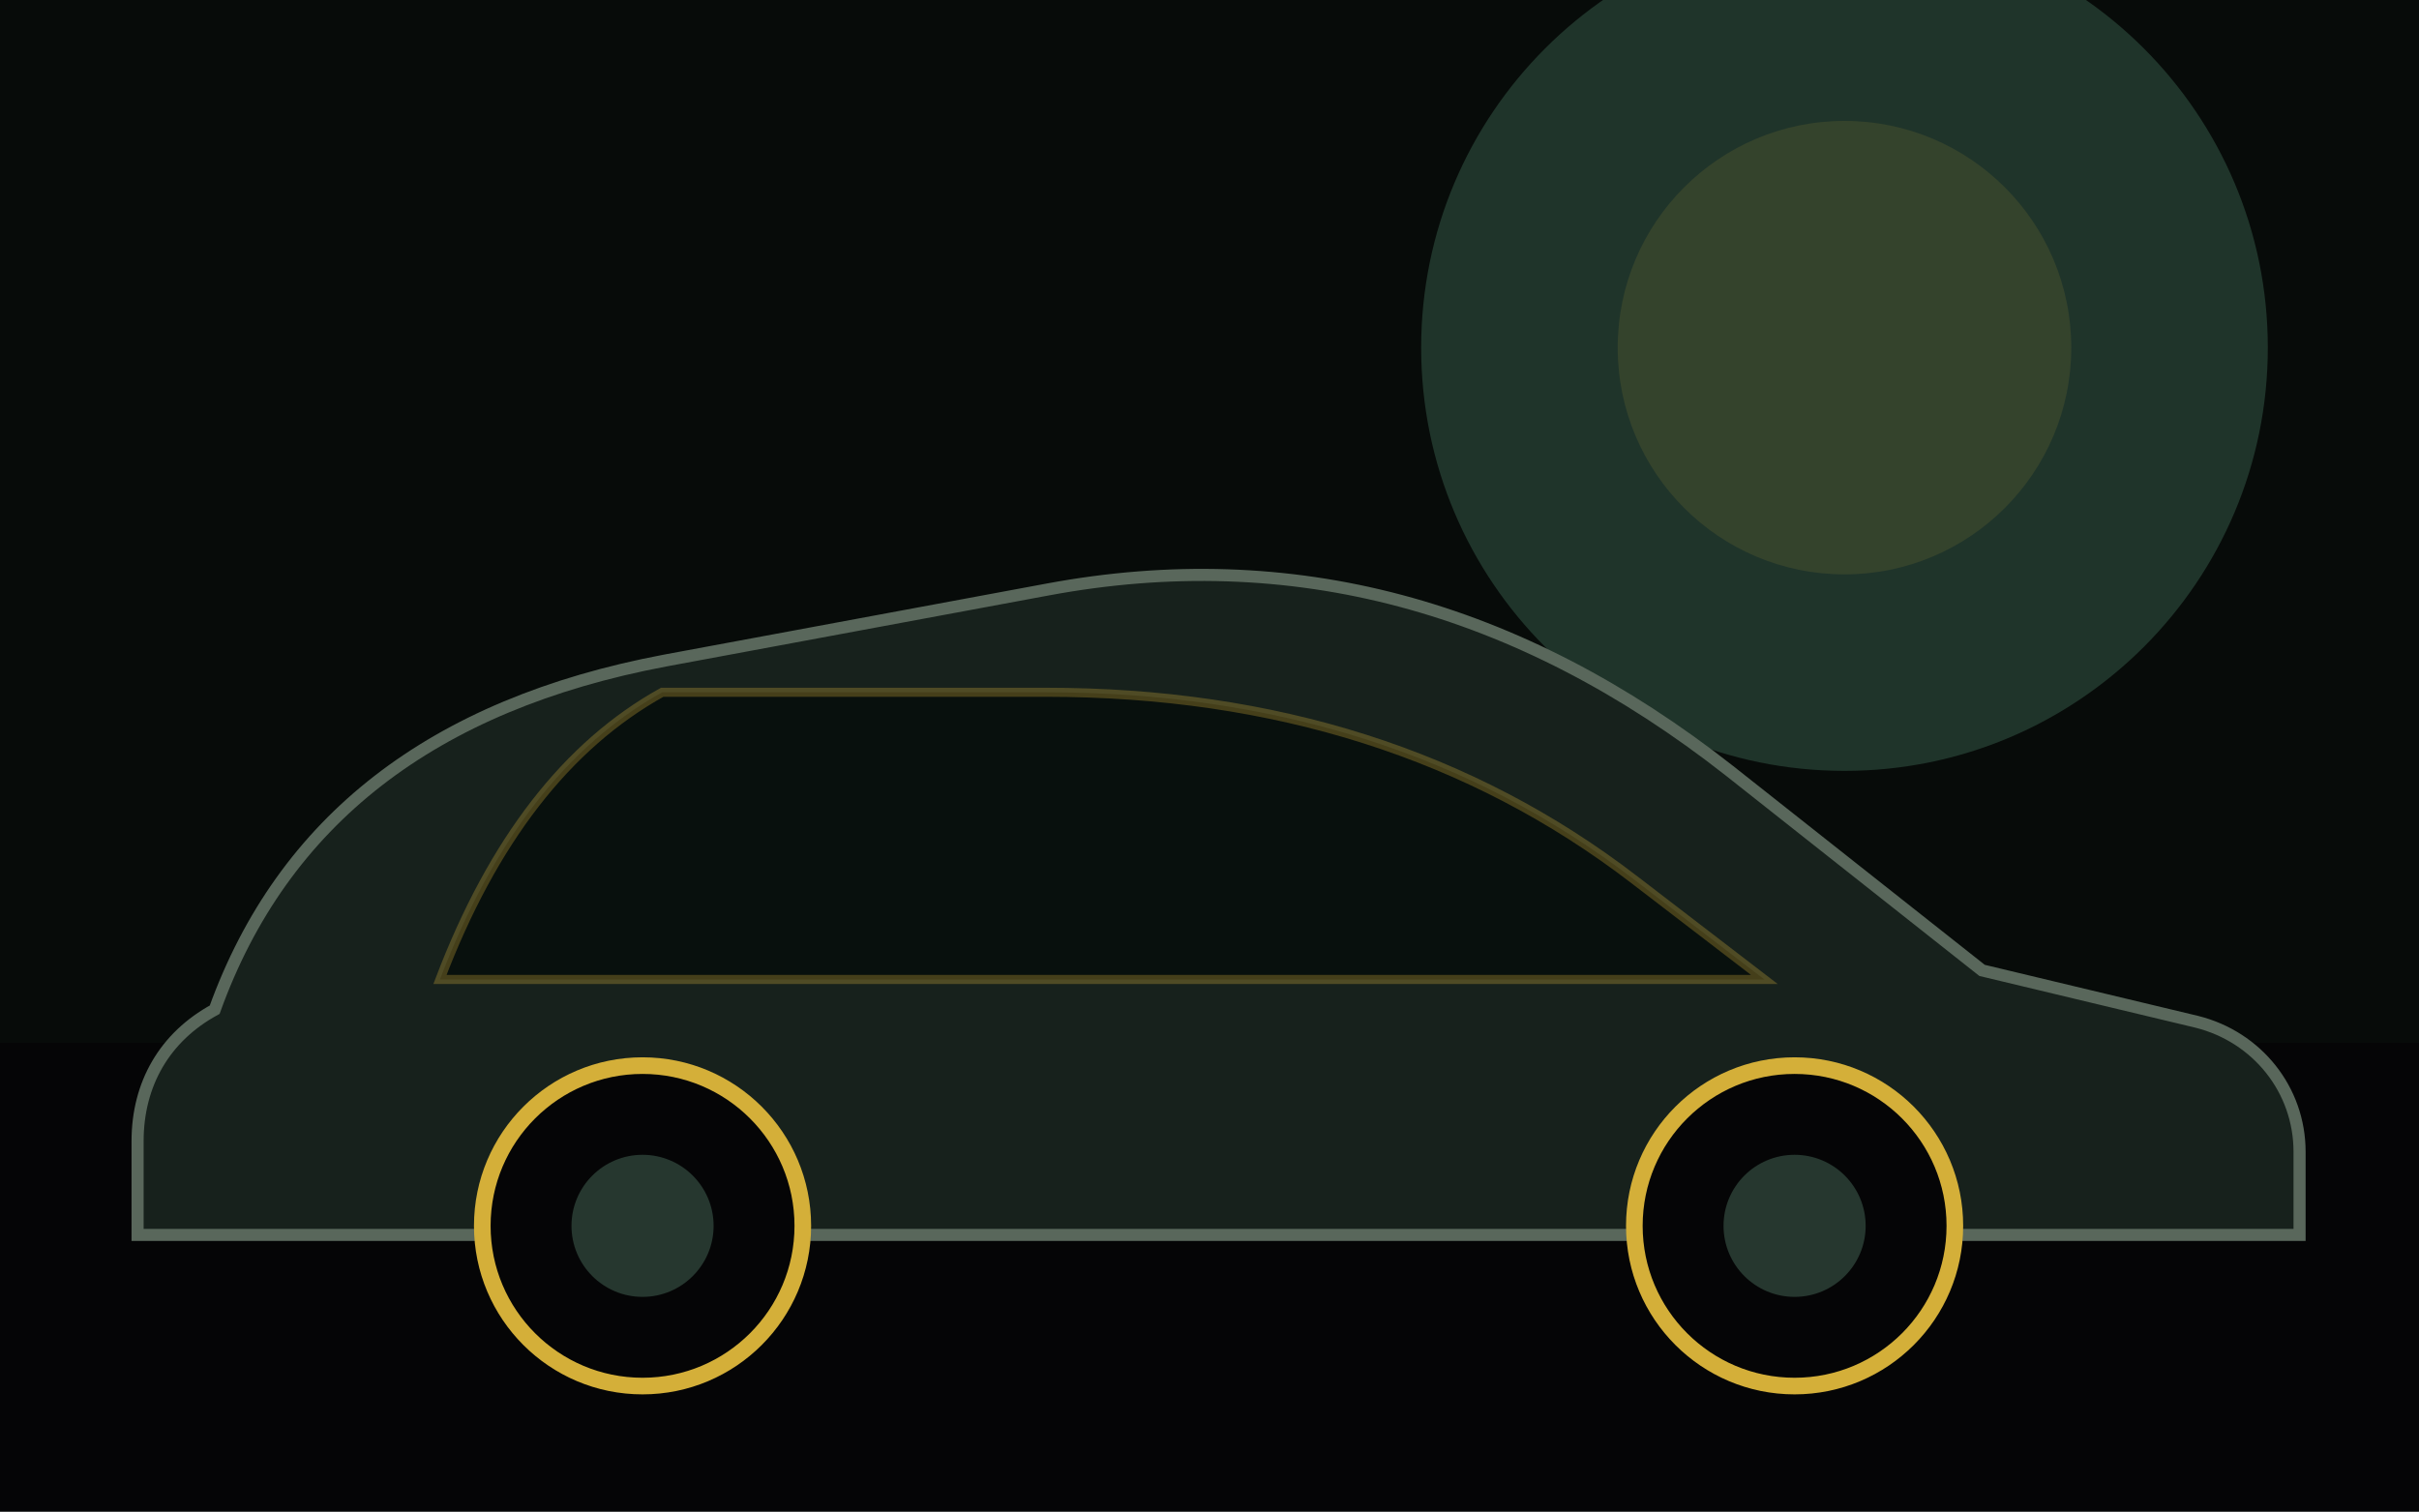
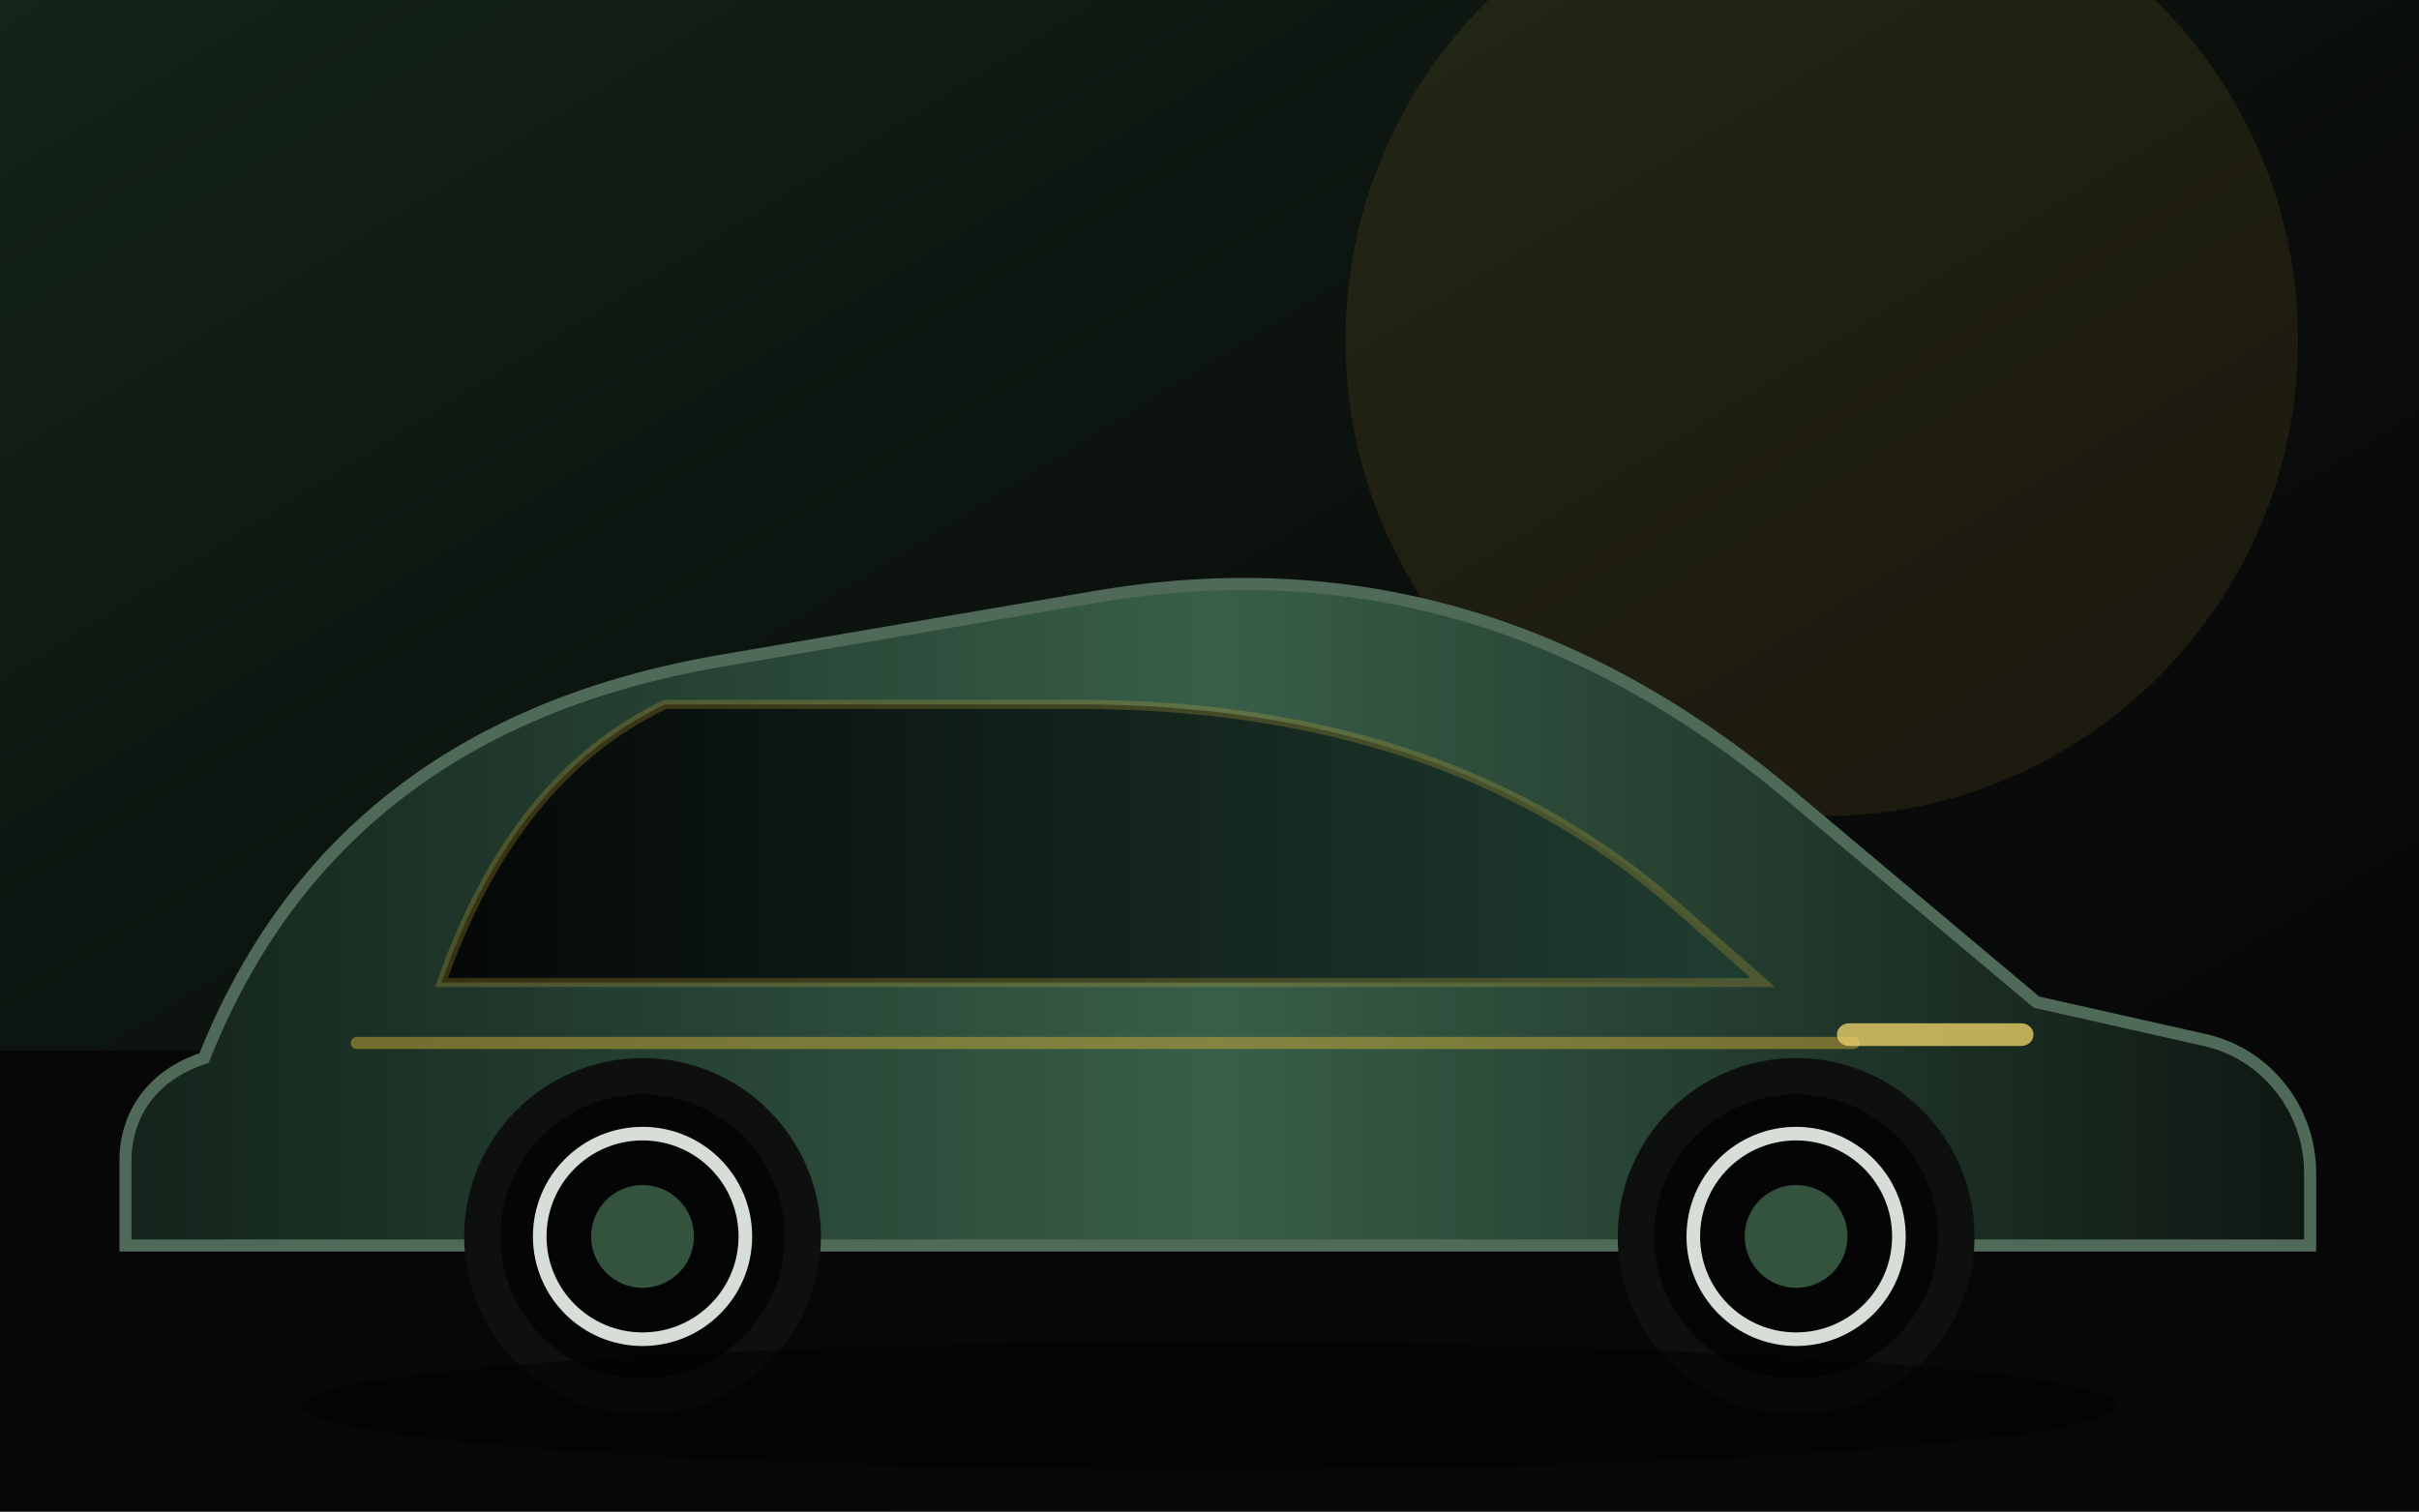
- <svg xmlns="http://www.w3.org/2000/svg" viewBox="0 0 1600 1000" role="img" aria-label="SUV compacto premium verde oscuro">
-   <rect width="1600" height="1000" fill="#070b09" />
-   <path d="M0 690h1600v310H0z" fill="#050506" />
-   <circle cx="1220" cy="230" r="280" fill="#274235" opacity="0.75" />
-   <circle cx="1220" cy="230" r="150" fill="#d4af39" opacity="0.12" />
-   <path d="M142 668c45-125 144-202 298-231l253-47c161-30 311 10 451 120l167 132 142 34c40 10 68 45 68 86v55H91v-62c0-38 18-69 51-87z" fill="#17211c" stroke="#59675b" stroke-width="8" />
-   <path d="M438 458h254c151 0 281 41 389 124l86 66H291c35-92 84-155 147-190z" fill="#08100d" stroke="#d4af39" stroke-opacity="0.3" stroke-width="6" />
-   <circle cx="425" cy="811" r="106" fill="#050506" stroke="#d4af39" stroke-width="11" />
-   <circle cx="425" cy="811" r="47" fill="#26372f" />
-   <circle cx="1187" cy="811" r="106" fill="#050506" stroke="#d4af39" stroke-width="11" />
-   <circle cx="1187" cy="811" r="47" fill="#26372f" />
+ <svg xmlns="http://www.w3.org/2000/svg" viewBox="0 0 1600 1000" role="img" aria-label="SUV compacto premium verde en estudio">
+   <defs>
+     <linearGradient id="bg" x1="0" y1="0" x2="1" y2="1">
+       <stop offset="0" stop-color="#132419" />
+       <stop offset="0.55" stop-color="#0a0d0b" />
+       <stop offset="1" stop-color="#050506" />
+     </linearGradient>
+     <linearGradient id="body" x1="0" x2="1">
+       <stop offset="0" stop-color="#13231b" />
+       <stop offset="0.5" stop-color="#385f49" />
+       <stop offset="1" stop-color="#0e1712" />
+     </linearGradient>
+     <linearGradient id="glass" x1="0" x2="1">
+       <stop offset="0" stop-color="#050806" />
+       <stop offset="1" stop-color="#203d31" />
+     </linearGradient>
+   </defs>
+   <rect width="1600" height="1000" fill="url(#bg)" />
+   <rect y="695" width="1600" height="305" fill="#060706" />
+   <circle cx="1205" cy="225" r="315" fill="#d4af39" opacity="0.1" />
+   <path d="M135 700c58-146 172-234 343-263l246-42c169-29 322 15 461 132l162 136 111 25c41 9 70 46 70 88v48H83v-56c0-31 18-57 52-68z" fill="url(#body)" stroke="#4f6a58" stroke-width="8" />
+   <path d="M440 466h273c162 0 293 44 394 132l59 52H292c32-91 81-152 148-184z" fill="url(#glass)" stroke="#d4af39" stroke-opacity="0.24" stroke-width="6" />
+   <path d="M236 690h990" stroke="#d4af39" stroke-width="8" stroke-linecap="round" opacity="0.48" />
+   <rect x="1215" y="677" width="130" height="15" rx="8" fill="#edd169" opacity="0.78" />
+   <circle cx="425" cy="818" r="106" fill="#050506" stroke="#0d100e" stroke-width="24" />
+   <circle cx="425" cy="818" r="68" fill="none" stroke="#d7ded8" stroke-width="9" />
+   <circle cx="425" cy="818" r="34" fill="#33533f" />
+   <circle cx="1188" cy="818" r="106" fill="#050506" stroke="#0d100e" stroke-width="24" />
+   <circle cx="1188" cy="818" r="68" fill="none" stroke="#d7ded8" stroke-width="9" />
+   <circle cx="1188" cy="818" r="34" fill="#33533f" />
+   <ellipse cx="800" cy="930" rx="600" ry="42" fill="#000" opacity="0.44" />
</svg>
